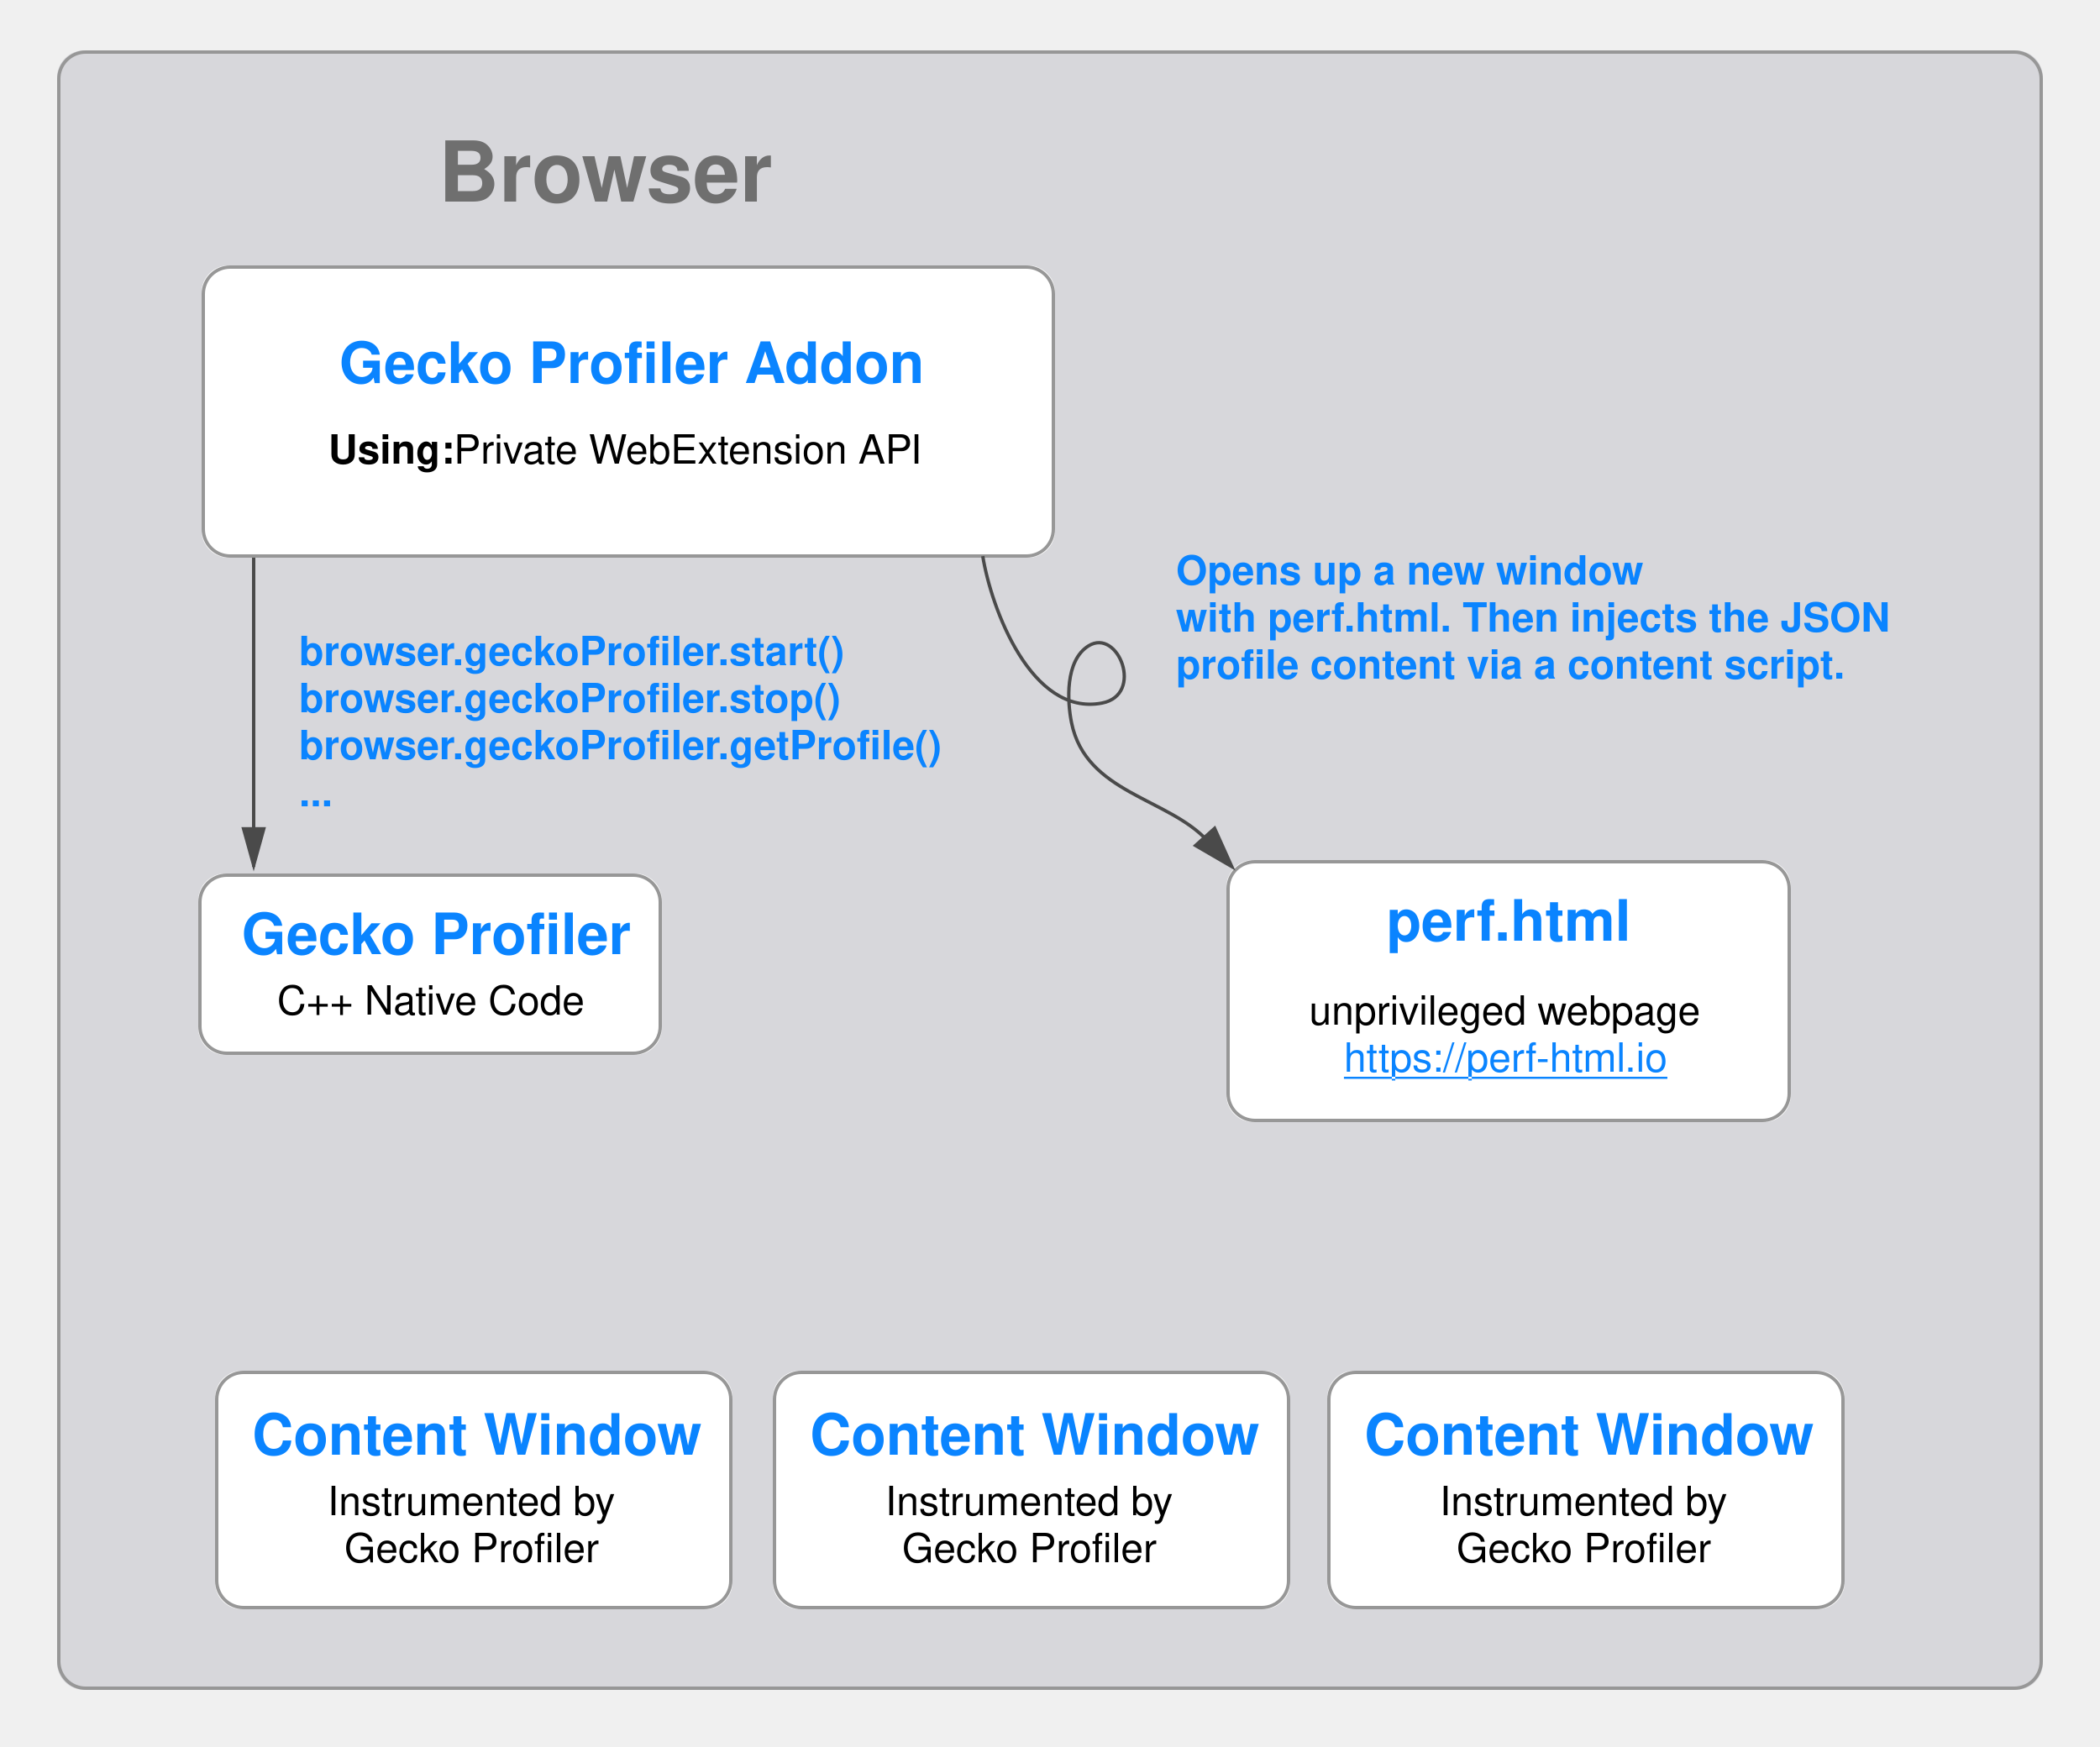
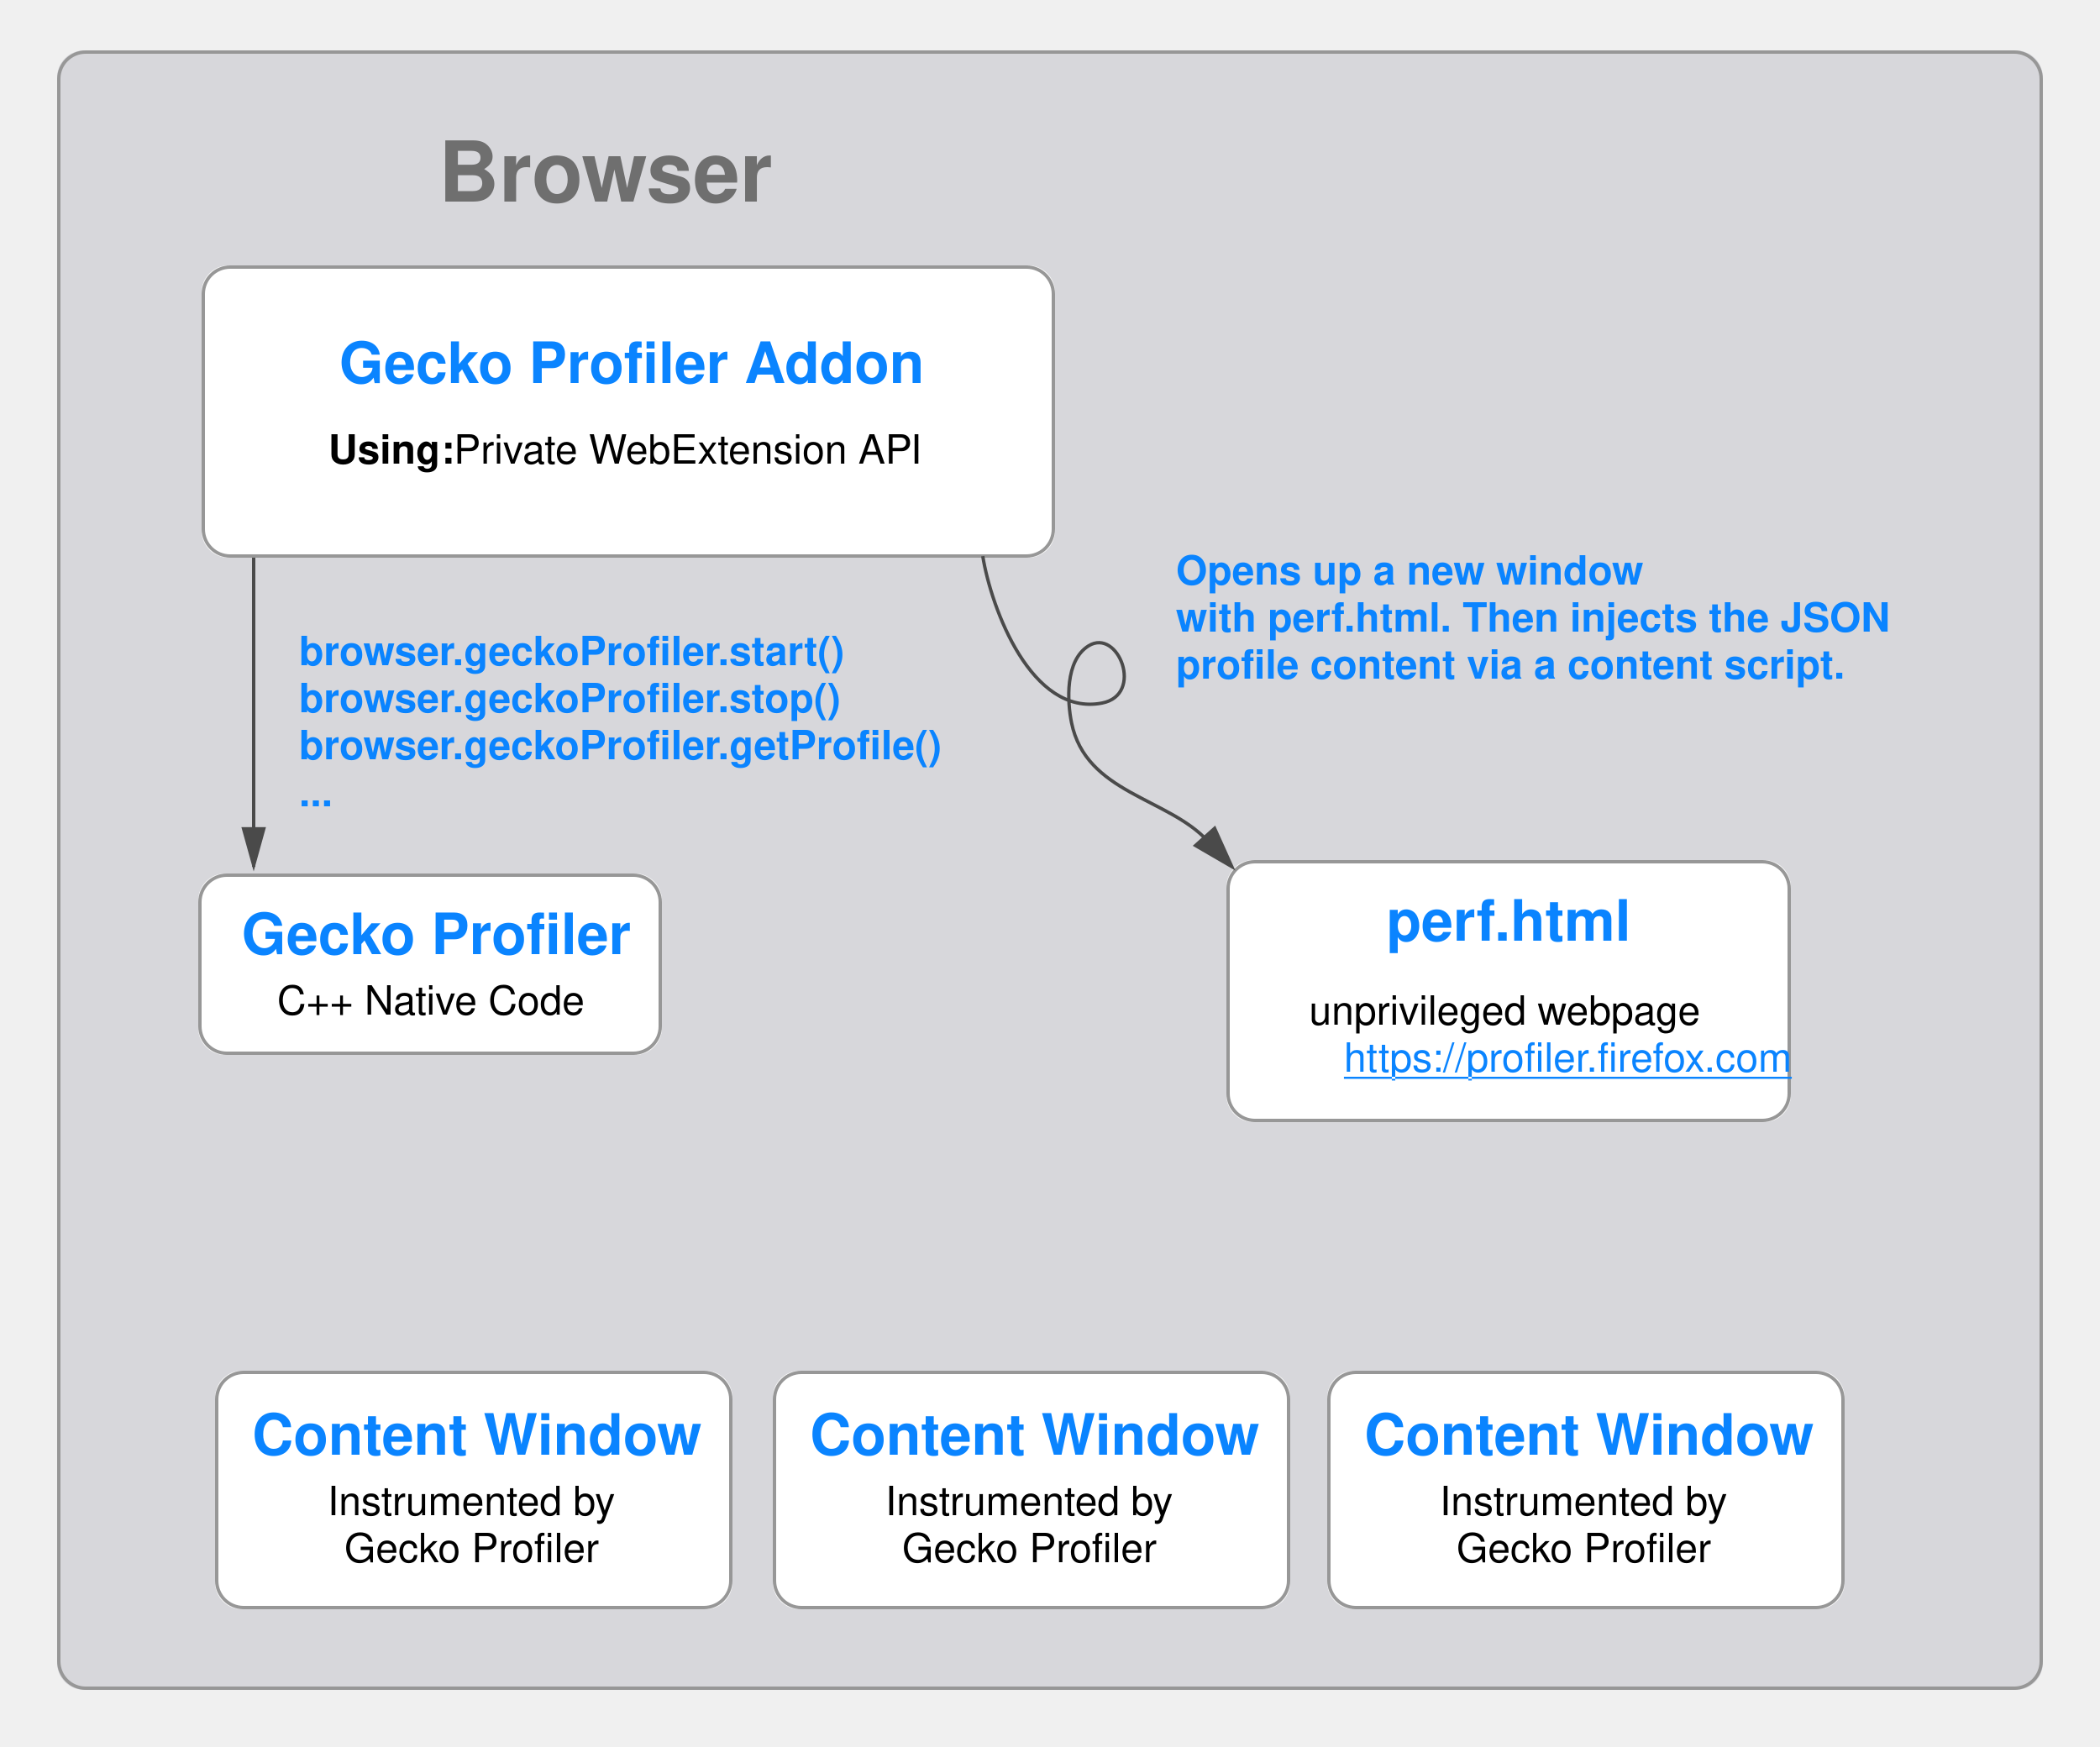
<svg xmlns="http://www.w3.org/2000/svg" xmlns:xlink="http://www.w3.org/1999/xlink" width="625px" height="520px" viewBox="0 0 625 520" version="1.1">
  <defs>
    <rect id="path-1" x="17" y="15" width="591" height="488" rx="8" />
    <rect id="path-2" x="0" y="0" width="138" height="54" rx="8" />
    <rect id="path-3" x="15" y="93" width="168" height="78" rx="8" />
    <rect id="path-4" x="0" y="0" width="154" height="71" rx="8" />
    <rect id="path-5" x="0" y="0" width="154" height="71" rx="8" />
    <rect id="path-6" x="0" y="0" width="154" height="71" rx="8" />
    <rect id="path-7" x="0" y="0" width="254" height="87" rx="8" />
  </defs>
  <g id="Page-1" stroke="none" stroke-width="1" fill="none" fill-rule="evenodd">
    <g id="Browser">
      <g id="Rectangle-Copy-2">
        <use fill="#D7D7DB" fill-rule="evenodd" xlink:href="#path-1" />
        <rect stroke="#979797" stroke-width="1" x="17.5" y="15.5" width="590" height="487" rx="8" />
      </g>
      <g id="Gecko-Profiler" transform="translate(59, 260)">
        <g id="Rectangle">
          <use fill="#FFFFFF" fill-rule="evenodd" xlink:href="#path-2" />
          <rect stroke="#979797" stroke-width="1" x="0.5" y="0.5" width="137" height="53" rx="8" />
        </g>
        <text font-family="Helvetica-Bold, Helvetica" font-size="17" font-weight="bold" fill="#0A84FF">
          <tspan x="12.895" y="24">Gecko Profiler</tspan>
        </text>
        <text id="C++-Native-Code" font-family="Helvetica" font-size="12" font-weight="normal" fill="#000000">
          <tspan x="23.475" y="42">C++ Native Code</tspan>
        </text>
      </g>
      <g id="Gecko-Profiler" transform="translate(350, 163)">
        <g id="Rectangle">
          <use fill="#FFFFFF" fill-rule="evenodd" xlink:href="#path-3" />
          <rect stroke="#979797" stroke-width="1" x="15.5" y="93.5" width="167" height="77" rx="8" />
        </g>
        <text id="perf.html" font-family="Helvetica-Bold, Helvetica" font-size="17" font-weight="bold" fill="#0A84FF">
          <tspan x="62.638" y="117">perf.html</tspan>
        </text>
        <text id="unprivileged-webpage" font-family="Helvetica" font-size="12" font-weight="normal">
          <tspan x="39.623" y="142" fill="#000000">unprivileged webpage</tspan>
-           <tspan x="49.982" y="156" fill="#0A84FF" text-decoration="underline">https://perf-html.io</tspan>
+           <tspan x="49.982" y="156" fill="#0A84FF" text-decoration="underline">https://profiler.firefox.com</tspan>
          <tspan x="146.018" y="156" fill="#000000" />
        </text>
        <text id="Opens-up-a-new-windo" font-family="Helvetica-Bold, Helvetica" font-size="12" font-weight="bold" fill="#0A84FF">
          <tspan x="0" y="11">Opens up a new window</tspan>
          <tspan x="0" y="25">with perf.html. Then injects the JSON</tspan>
          <tspan x="0" y="39">profile content via a content script.</tspan>
        </text>
      </g>
      <g id="Group-4" transform="translate(64, 408)">
        <g id="Gecko-Profiler-Copy" transform="translate(331, 0)">
          <g id="Rectangle">
            <use fill="#FFFFFF" fill-rule="evenodd" xlink:href="#path-4" />
            <rect stroke="#979797" stroke-width="1" x="0.5" y="0.5" width="153" height="70" rx="8" />
          </g>
          <text id="Content-Window" font-family="Helvetica-Bold, Helvetica" font-size="17" font-weight="bold" fill="#0A84FF">
            <tspan x="11.038" y="25">Content Window</tspan>
          </text>
          <text id="Instrumented-by-Geck" font-family="Helvetica" font-size="12" font-weight="normal" fill="#000000">
            <tspan x="33.478" y="43">Instrumented by </tspan>
            <tspan x="38.487" y="57">Gecko Profiler</tspan>
          </text>
        </g>
        <g id="Gecko-Profiler-Copy-2" transform="translate(166, 0)">
          <g id="Rectangle">
            <use fill="#FFFFFF" fill-rule="evenodd" xlink:href="#path-5" />
            <rect stroke="#979797" stroke-width="1" x="0.5" y="0.5" width="153" height="70" rx="8" />
          </g>
          <text id="Content-Window" font-family="Helvetica-Bold, Helvetica" font-size="17" font-weight="bold" fill="#0A84FF">
            <tspan x="11.038" y="25">Content Window</tspan>
          </text>
          <text id="Instrumented-by-Geck" font-family="Helvetica" font-size="12" font-weight="normal" fill="#000000">
            <tspan x="33.478" y="43">Instrumented by </tspan>
            <tspan x="38.487" y="57">Gecko Profiler</tspan>
          </text>
        </g>
        <g id="Gecko-Profiler-Copy-3">
          <g id="Rectangle">
            <use fill="#FFFFFF" fill-rule="evenodd" xlink:href="#path-6" />
            <rect stroke="#979797" stroke-width="1" x="0.5" y="0.5" width="153" height="70" rx="8" />
          </g>
          <text id="Content-Window" font-family="Helvetica-Bold, Helvetica" font-size="17" font-weight="bold" fill="#0A84FF">
            <tspan x="11.038" y="25">Content Window</tspan>
          </text>
          <text id="Instrumented-by-Geck" font-family="Helvetica" font-size="12" font-weight="normal" fill="#000000">
            <tspan x="33.478" y="43">Instrumented by </tspan>
            <tspan x="38.487" y="57">Gecko Profiler</tspan>
          </text>
        </g>
      </g>
      <g id="Group-Copy" transform="translate(60, 79)">
        <g id="Rectangle-Copy-2">
          <use fill="#FFFFFF" fill-rule="evenodd" xlink:href="#path-7" />
          <rect stroke="#979797" stroke-width="1" x="0.5" y="0.5" width="253" height="86" rx="8" />
        </g>
        <text id="Using:-Private-WebEx" font-family="Helvetica-Bold, Helvetica" font-size="12" font-weight="bold" line-spacing="20" fill="#000000">
          <tspan x="37.736" y="59">Using:</tspan>
          <tspan x="75.066" y="59" font-family="Helvetica" font-weight="normal"> Private WebExtension API</tspan>
        </text>
        <text id="Gecko-Profiler-Addon" font-family="Helvetica-Bold, Helvetica" font-size="17" font-weight="bold" fill="#0A84FF">
          <tspan x="40.937" y="35">Gecko Profiler Addon</tspan>
        </text>
      </g>
      <text font-family="Helvetica-Bold, Helvetica" font-size="25" font-weight="bold" fill="#6F6F6F">
        <tspan x="130.482" y="60">Browser</tspan>
      </text>
      <path d="M75.5,166.5 L75.5,257.5" id="Line-Copy-7" stroke="#4A4A4A" fill="#4A4A4A" stroke-linecap="square" />
      <path id="Line-Copy-7-decoration-1" d="M75.5,257.5 L78.5,246.7 L72.5,246.7 L75.5,257.5 Z" stroke="#4A4A4A" fill="#4A4A4A" stroke-linecap="square" />
      <text id="browser.geckoProfile" font-family="Helvetica-Bold, Helvetica" font-size="12" font-weight="bold" fill="#0A84FF">
        <tspan x="89" y="198">browser.geckoProfiler.start()</tspan>
        <tspan x="89" y="212">browser.geckoProfiler.stop()</tspan>
        <tspan x="89" y="226">browser.geckoProfiler.getProfile()</tspan>
        <tspan x="89" y="240">...</tspan>
      </text>
      <g id="Group" transform="translate(331.5, 213) rotate(-23) translate(-331.5, -213) translate(311, 154)">
        <polygon id="Triangle" fill="#4A4A4A" transform="translate(33.5, 109) rotate(161) translate(-33.5, -109) " points="33.5 102 38 116 29 116" />
        <path d="M31.613,104.229 C25.795,87.827 3.795,77.028 8.08,56.036 C9.372,49.706 13.486,38.251 21.665,36.954 C31.949,35.323 31.351,56.883 18.713,54.188 C-2.236,49.719 -0.622,15.364 3.133,0.069" id="Path-2" stroke="#4A4A4A" />
      </g>
    </g>
  </g>
</svg>
